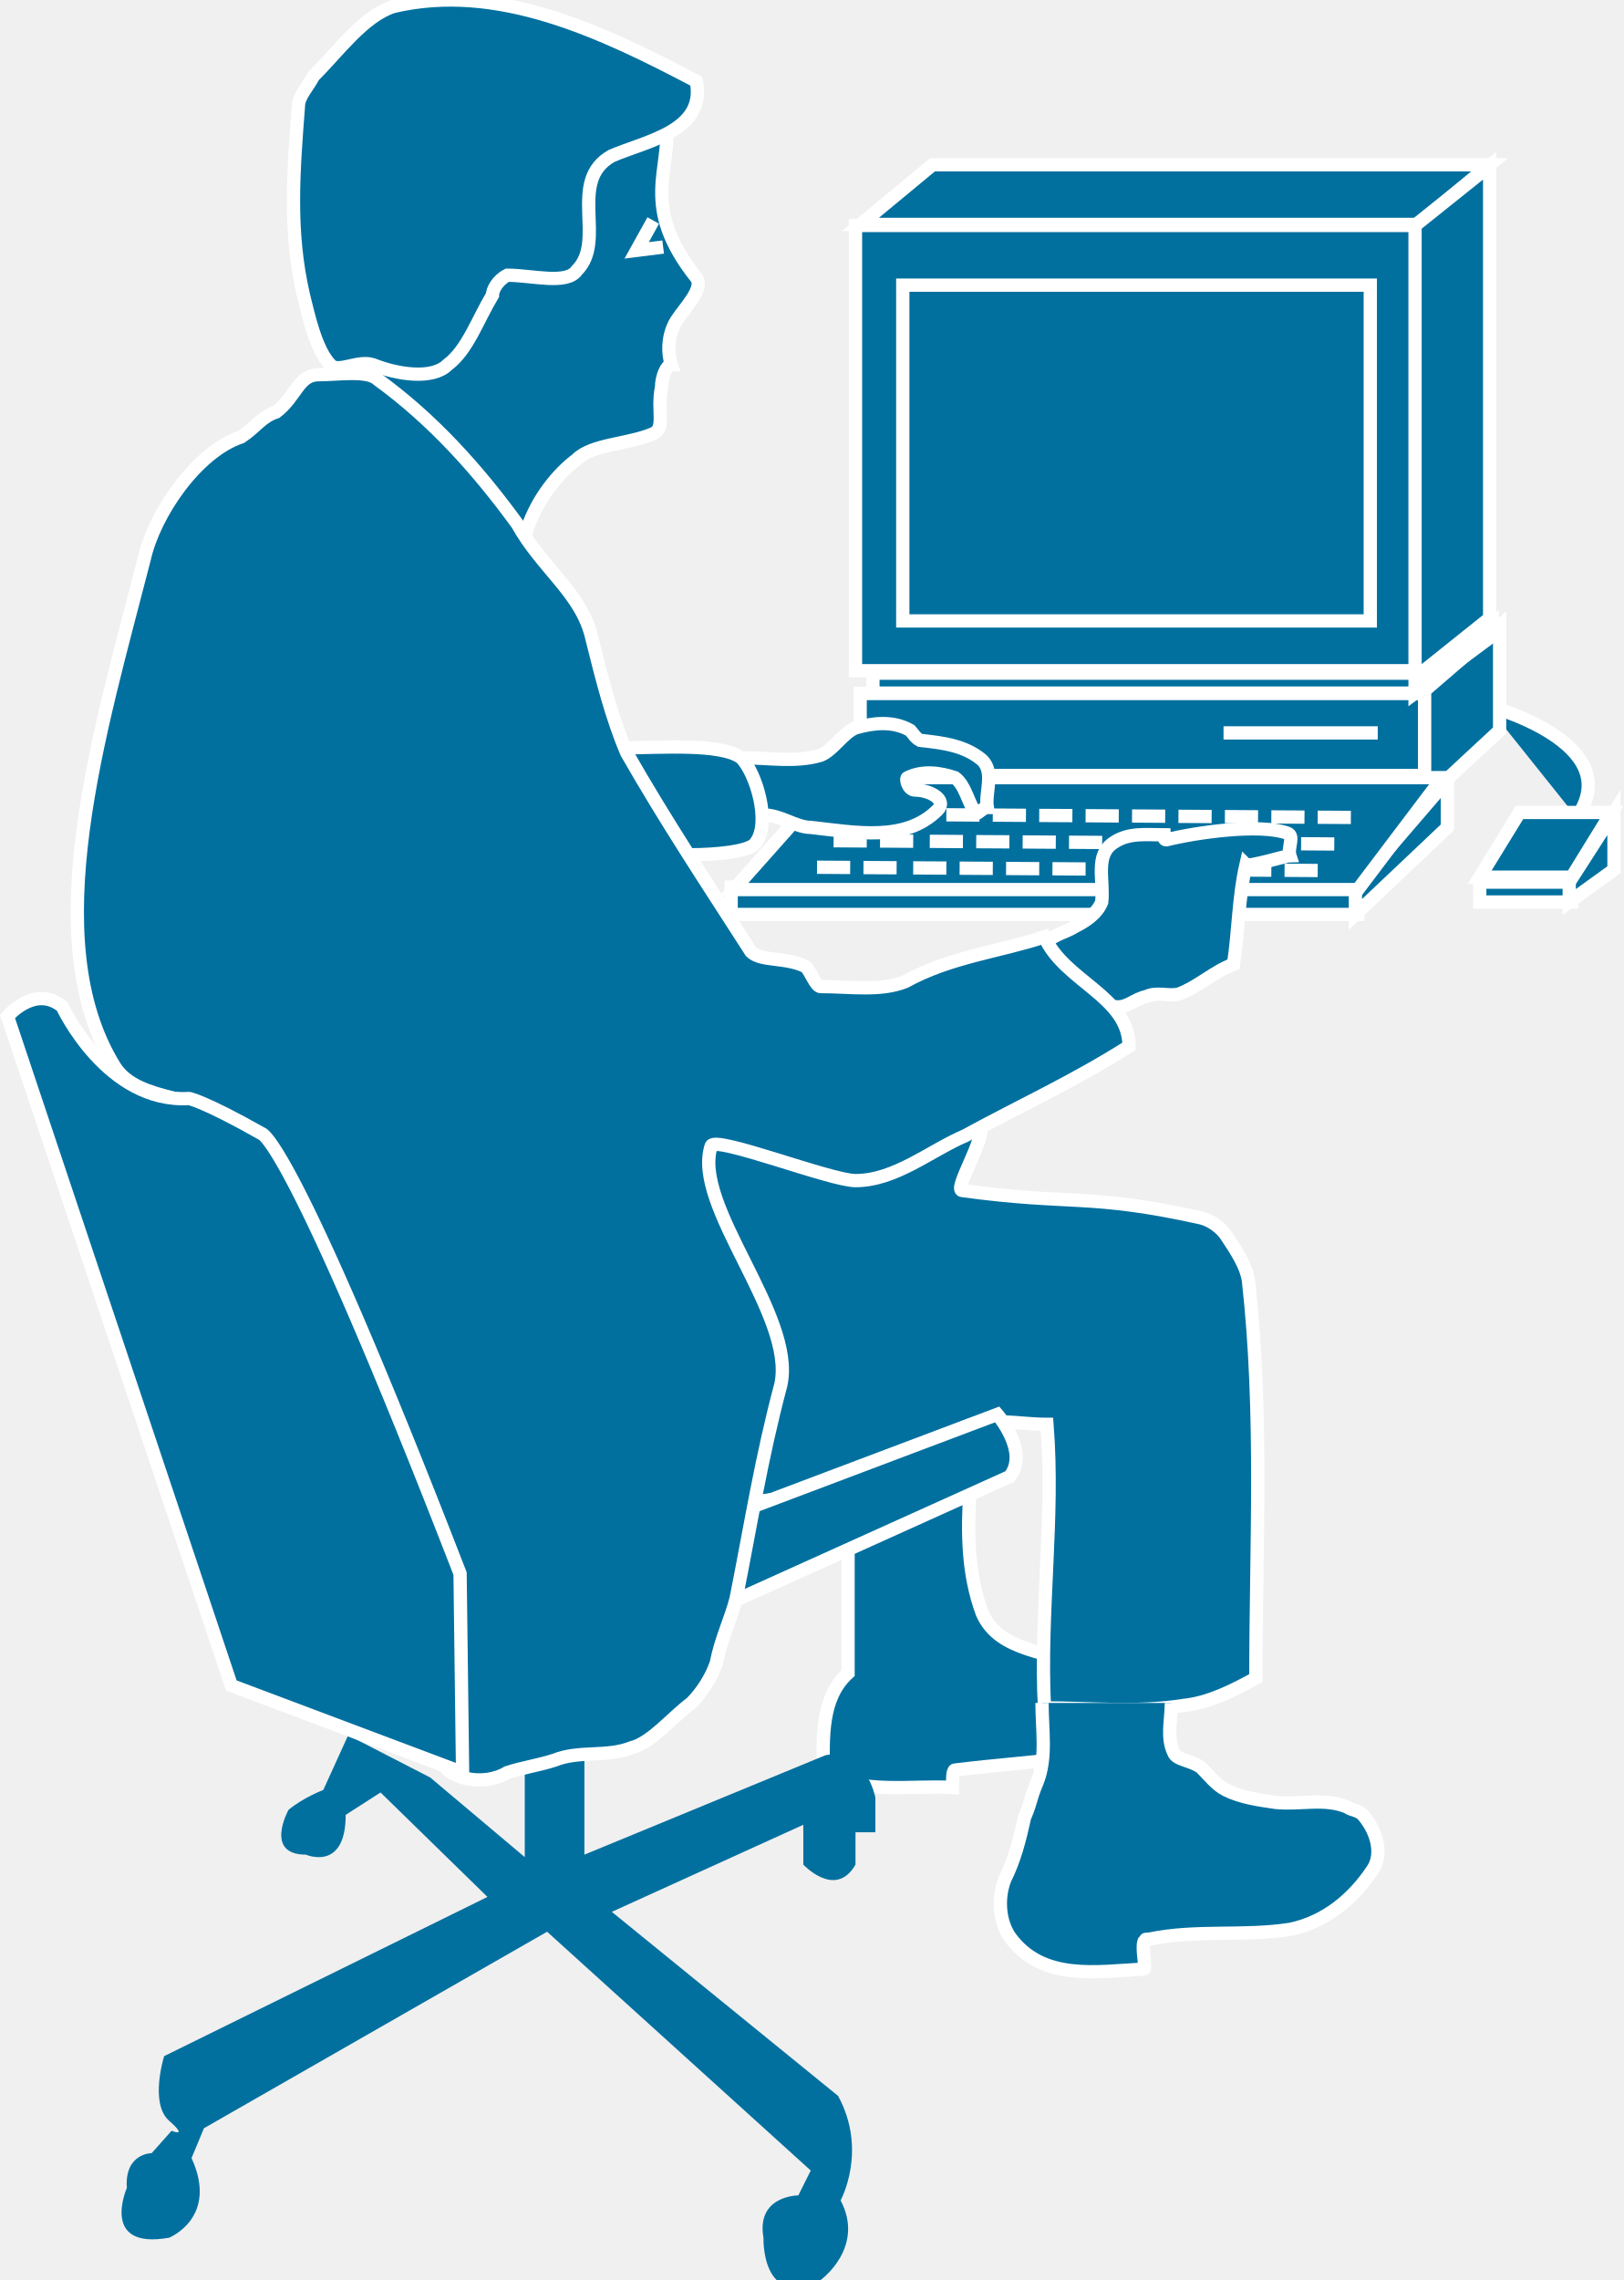
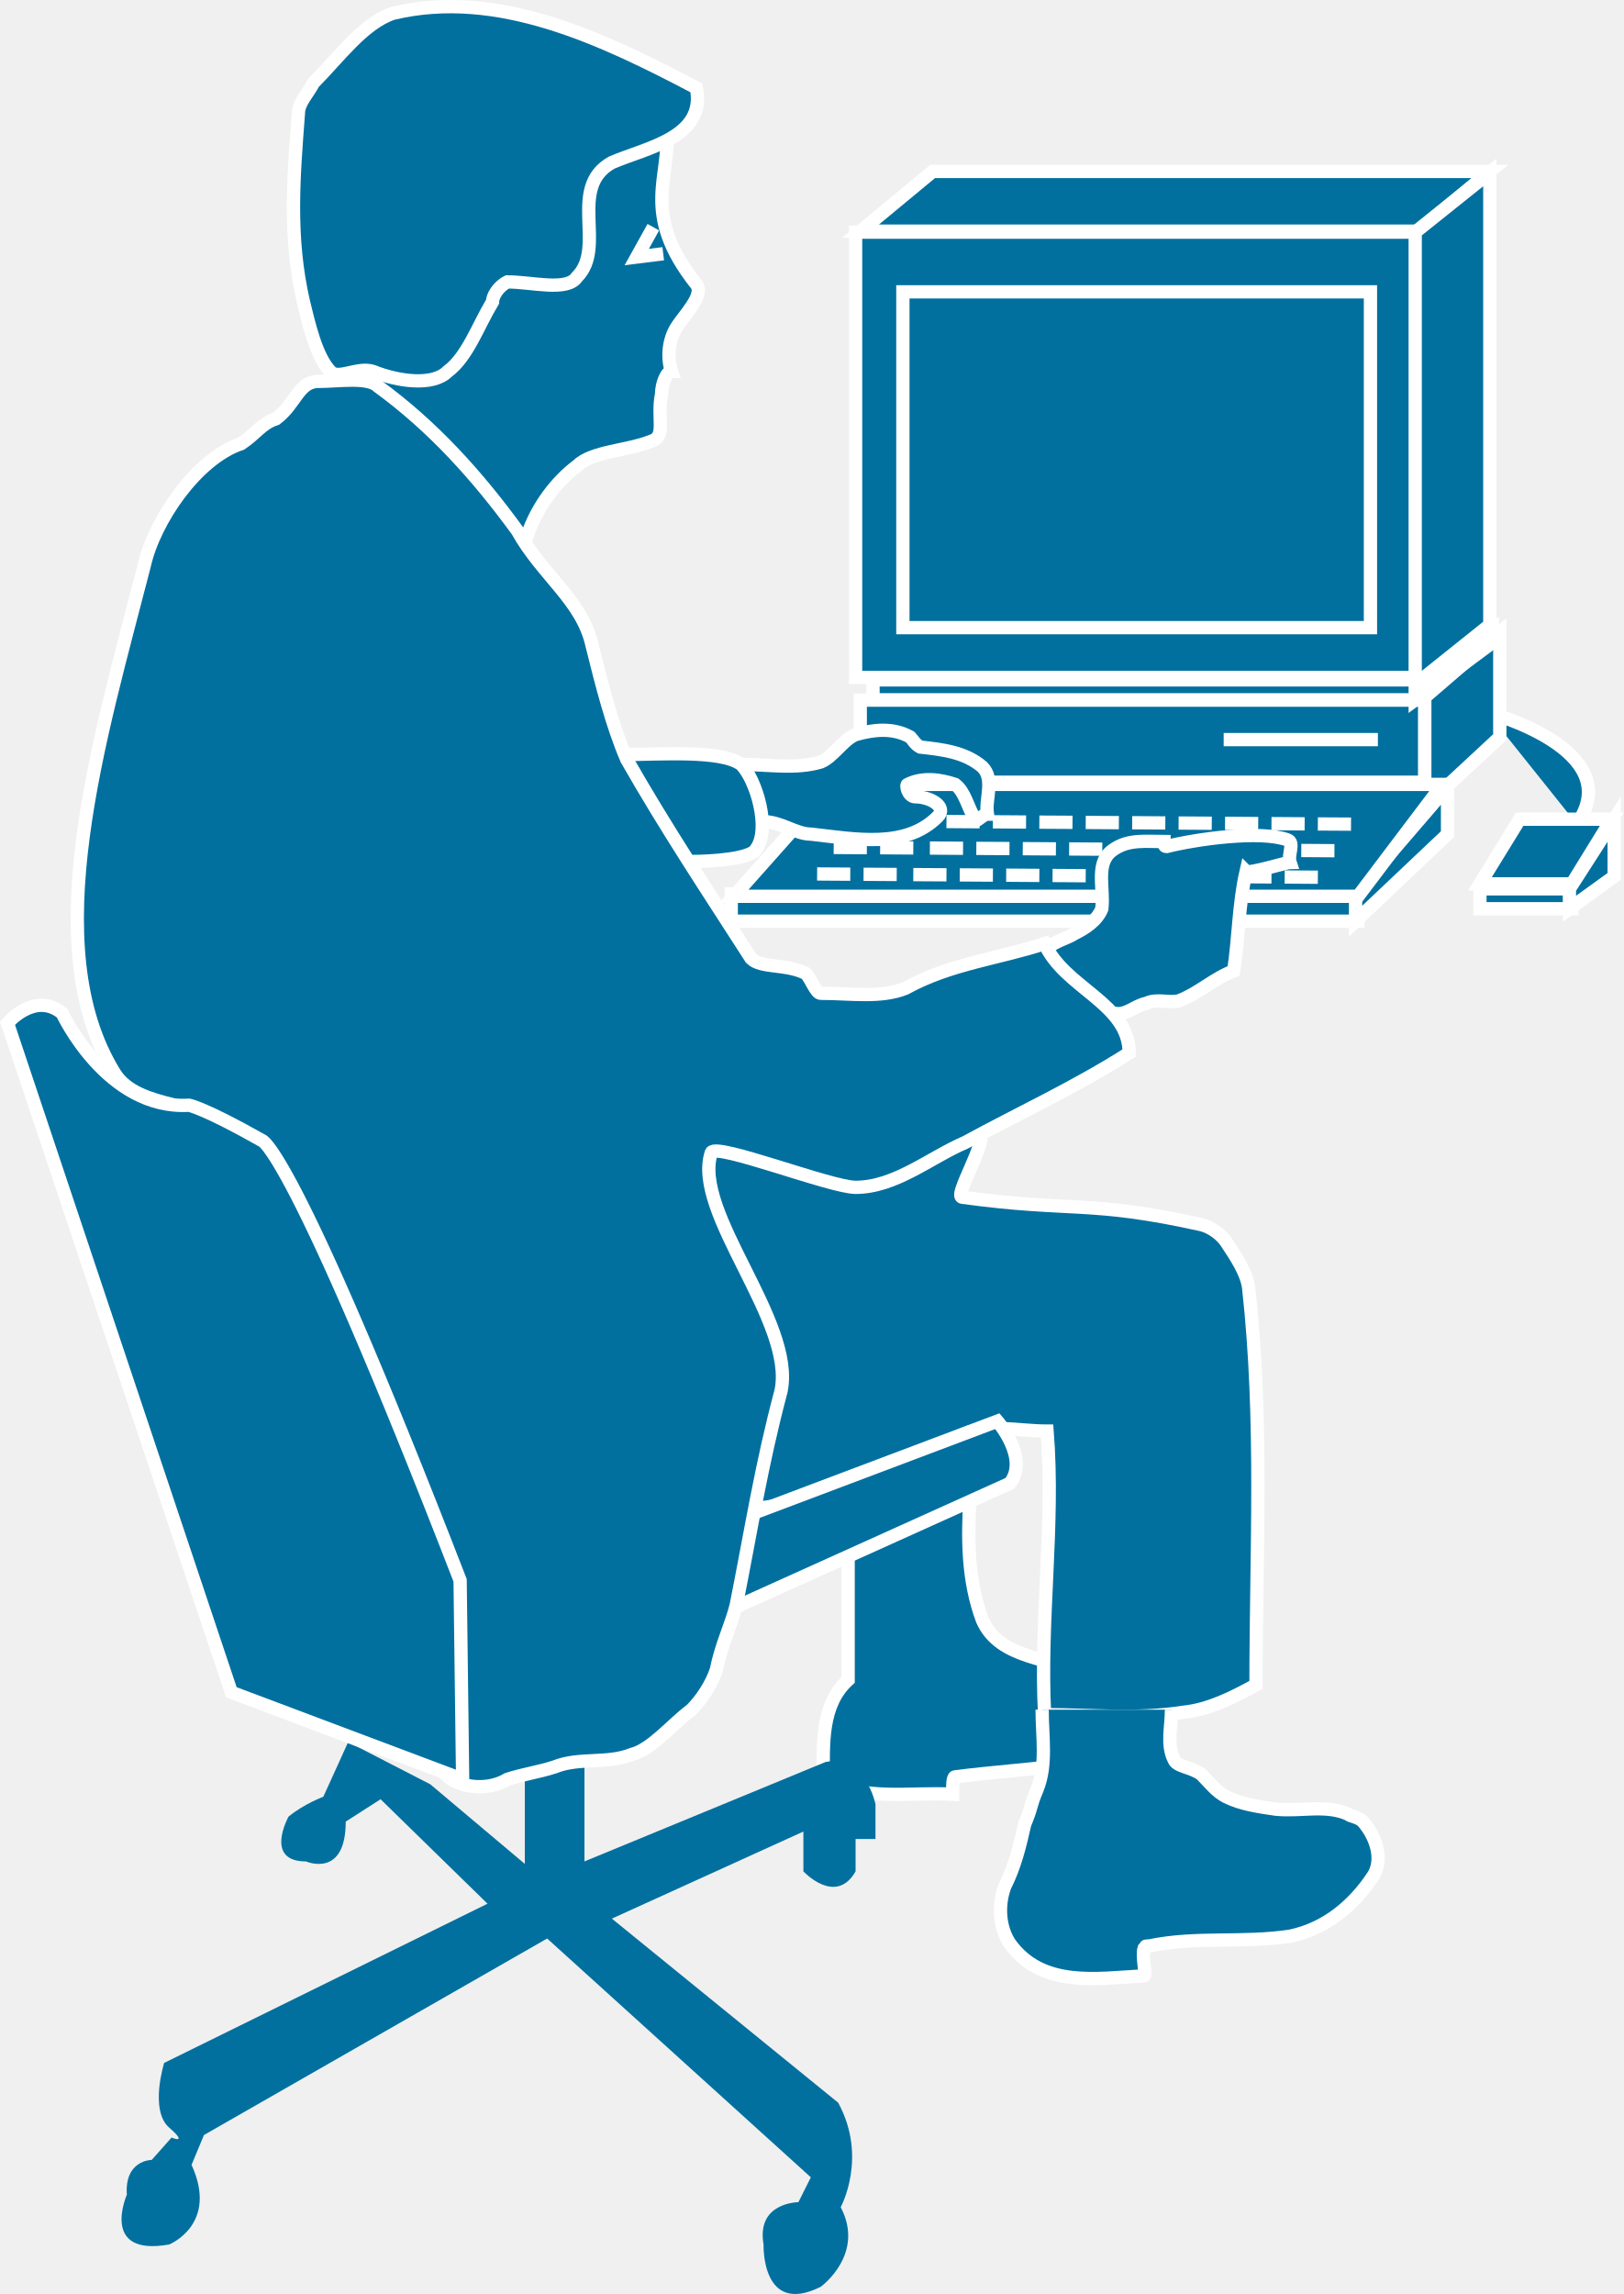
- <svg xmlns="http://www.w3.org/2000/svg" viewBox="0 0 61.2 85.938" height="85.938" width="61.2" xml:space="preserve" version="1.1" id="svg2">
+ <svg xmlns="http://www.w3.org/2000/svg" viewBox="0 0 61.199 86.461" height="86.461" width="61.199" xml:space="preserve" version="1.1" id="svg2">
  <defs id="defs6" />
-   <g transform="matrix(1.25,0,0,-1.25,0,85.9375)" id="g10">
+   <g transform="matrix(1.25,0,0,-1.25,-5.5521078e-4,86.18898)" id="g10">
    <g transform="scale(0.1,0.1)" id="g12">
      <path id="path14" style="fill:#02709f;fill-opacity:1;fill-rule:nonzero;stroke:none" d="m 475.508,441.008 c 15.762,22.5 -26.992,33.75 -26.992,33.75" />
      <path id="path16" style="fill:none;stroke:#ffffff;stroke-width:4;stroke-linecap:butt;stroke-linejoin:miter;stroke-miterlimit:4;stroke-dasharray:none;stroke-opacity:1" d="m 475.508,441.008 c 15.762,22.5 -26.992,33.75 -26.992,33.75" />
      <path id="path18" style="fill:#02709f;fill-opacity:1;fill-rule:nonzero;stroke:none" d="m 449.258,637.824 -21.738,-18 -168.008,0 21.738,18 168.008,0" />
      <path id="path20" style="fill:none;stroke:#ffffff;stroke-width:4;stroke-linecap:butt;stroke-linejoin:miter;stroke-miterlimit:4;stroke-dasharray:none;stroke-opacity:1" d="m 449.258,637.824 -21.738,-18 -168.008,0 21.738,18 168.008,0 z" />
      <path id="path22" style="fill:#02709f;fill-opacity:1;fill-rule:nonzero;stroke:none" d="m 258.008,485.254 169.512,0 0,134.258 -169.512,0 0,-134.258 z" />
      <path id="path24" style="fill:none;stroke:#ffffff;stroke-width:4;stroke-linecap:butt;stroke-linejoin:miter;stroke-miterlimit:4;stroke-dasharray:none;stroke-opacity:1" d="m 258.008,485.254 169.512,0 0,134.258 -169.512,0 0,-134.258 z" />
      <path id="path26" style="fill:#02709f;fill-opacity:1;fill-rule:nonzero;stroke:none" d="m 449.258,501.086 0,136.426 -22.5,-18 0,-136.426 22.5,18" />
      <path id="path28" style="fill:none;stroke:#ffffff;stroke-width:4;stroke-linecap:butt;stroke-linejoin:miter;stroke-miterlimit:4;stroke-dasharray:none;stroke-opacity:1" d="m 449.258,501.086 0,136.426 -22.5,-18 0,-136.426 22.5,18 z" />
      <path id="path30" style="fill:#02709f;fill-opacity:1;fill-rule:nonzero;stroke:none" d="m 201.016,651.008 c 1.484,-15 -8.262,-25.5 8.984,-47.246 2.52,-3.164 -3.75,-9.375 -5.996,-12.942 -2.246,-3.562 -2.988,-8.808 -1.504,-13.308 -1.484,0 -2.988,-3.75 -2.988,-6.75 -1.504,-7.5 1.504,-12.754 -3.008,-14.246 -7.5,-3.008 -17.988,-3.008 -22.5,-7.5 -5.996,-4.504 -11.992,-12.004 -15,-21.008 -1.504,0 -4.492,0 -5.996,0 -13.496,13.508 -30,42.004 -49.492,48 -7.5,19.5 5.996,36.004 15,52.5 10.488,18.008 30,30 50.996,31.504" />
      <path id="path32" style="fill:none;stroke:#ffffff;stroke-width:4;stroke-linecap:butt;stroke-linejoin:miter;stroke-miterlimit:4;stroke-dasharray:none;stroke-opacity:1" d="m 201.016,651.008 c 1.484,-15 -8.262,-25.5 8.984,-47.246 2.52,-3.164 -3.75,-9.375 -5.996,-12.942 -2.246,-3.562 -2.988,-8.808 -1.504,-13.308 -1.484,0 -2.988,-3.75 -2.988,-6.75 -1.504,-7.5 1.504,-12.754 -3.008,-14.246 -7.5,-3.008 -17.988,-3.008 -22.5,-7.5 -5.996,-4.504 -11.992,-12.004 -15,-21.008 -1.504,0 -4.492,0 -5.996,0 -13.496,13.508 -30,42.004 -49.492,48 -7.5,19.5 5.996,36.004 15,52.5 10.488,18.008 30,30 50.996,31.504" />
      <path id="path34" style="fill:#02709f;fill-opacity:1;fill-rule:nonzero;stroke:none" d="m 99.766,577.383 c 2.363,-2.371 8.242,1.633 12.734,0.129 7.5,-3 18.008,-4.504 22.5,0 6.016,4.5 9.004,13.496 13.516,20.996 0,1.504 1.484,4.5 4.492,6.004 7.5,0 18.008,-2.996 20.996,1.496 9.004,9.004 -2.988,27 10.508,34.5 10.488,4.504 28.496,7.5 25.488,22.5 -28.496,15 -60,30 -91.484,22.5 -9.004,-2.996 -16.504,-13.496 -24.004,-20.996 C 93.008,661.516 90,658.508 90,655.508 c -1.484,-19.5 -2.988,-37.5 1.504,-57 1.504,-5.996 3.75,-16.633 8.262,-21.125" />
      <path id="path36" style="fill:none;stroke:#ffffff;stroke-width:4;stroke-linecap:butt;stroke-linejoin:miter;stroke-miterlimit:4;stroke-dasharray:none;stroke-opacity:1" d="m 99.766,577.383 c 2.363,-2.371 8.242,1.633 12.734,0.129 7.5,-3 18.008,-4.504 22.5,0 6.016,4.5 9.004,13.496 13.516,20.996 0,1.504 1.484,4.5 4.492,6.004 7.5,0 18.008,-2.996 20.996,1.496 9.004,9.004 -2.988,27 10.508,34.5 10.488,4.504 28.496,7.5 25.488,22.5 -28.496,15 -60,30 -91.484,22.5 -9.004,-2.996 -16.504,-13.496 -24.004,-20.996 C 93.008,661.516 90,658.508 90,655.508 c -1.484,-19.5 -2.988,-37.5 1.504,-57 1.504,-5.996 3.75,-16.633 8.262,-21.125 z" />
      <path id="path38" style="fill:#02709f;fill-opacity:1;fill-rule:nonzero;stroke:none" d="m 255.762,219.004 c 0,-12 0,-23.992 0,-35.996 -8.262,-7.5 -7.5,-19.5 -7.5,-30 11.992,-6.746 26.25,-3.75 39.004,-4.5 0,2.246 0,5.254 0.742,5.254 11.992,1.492 23.242,2.246 35.254,3.75 2.988,8.242 4.492,17.996 4.492,26.992 -10.488,5.254 -26.25,4.5 -31.504,16.504 -4.492,12 -4.492,24.746 -3.75,36.746" />
      <path id="path40" style="fill:none;stroke:#ffffff;stroke-width:4;stroke-linecap:butt;stroke-linejoin:miter;stroke-miterlimit:4;stroke-dasharray:none;stroke-opacity:1" d="m 255.762,219.004 c 0,-12 0,-23.992 0,-35.996 -8.262,-7.5 -7.5,-19.5 -7.5,-30 11.992,-6.746 26.25,-3.75 39.004,-4.5 0,2.246 0,5.254 0.742,5.254 11.992,1.492 23.242,2.246 35.254,3.75 2.988,8.242 4.492,17.996 4.492,26.992 -10.488,5.254 -26.25,4.5 -31.504,16.504 -4.492,12 -4.492,24.746 -3.75,36.746" />
      <path id="path42" style="fill:#02709f;fill-opacity:1;fill-rule:nonzero;stroke:none" d="m 213.75,234.758 c 27.754,-3 51.758,12 77.266,22.5 6.738,2.996 16.484,0.75 24.746,0.75 2.246,-28.504 -2.246,-57 -0.762,-85.496 14.258,0 27.754,-1.504 42.012,0.742 7.5,0.75 15,4.5 21.738,8.25 0,39.758 2.266,79.504 -2.246,120 -0.742,4.504 -3.75,9.004 -6.738,13.508 -1.504,2.246 -4.512,4.5 -7.5,5.242 -33.75,7.5 -39.004,3.75 -72.012,8.254 -2.988,0 7.5,16.504 5.254,19.5 -5.918,7.89 -84.004,3.75 -93.75,3" />
      <path id="path44" style="fill:none;stroke:#ffffff;stroke-width:4;stroke-linecap:butt;stroke-linejoin:miter;stroke-miterlimit:4;stroke-dasharray:none;stroke-opacity:1" d="m 213.75,234.758 c 27.754,-3 51.758,12 77.266,22.5 6.738,2.996 16.484,0.75 24.746,0.75 2.246,-28.504 -2.246,-57 -0.762,-85.496 14.258,0 27.754,-1.504 42.012,0.742 7.5,0.75 15,4.5 21.738,8.25 0,39.758 2.266,79.504 -2.246,120 -0.742,4.504 -3.75,9.004 -6.738,13.508 -1.504,2.246 -4.512,4.5 -7.5,5.242 -33.75,7.5 -39.004,3.75 -72.012,8.254 -2.988,0 7.5,16.504 5.254,19.5 -5.918,7.89 -84.004,3.75 -93.75,3" />
      <path id="path46" style="fill:#02709f;fill-opacity:1;fill-rule:nonzero;stroke:none" d="m 353.262,174.004 c 0,-5.242 -1.504,-10.496 0.742,-15 0.762,-2.246 5.254,-2.246 8.262,-4.5 2.246,-2.246 4.492,-5.246 7.5,-6.75 4.492,-2.246 9.746,-2.996 15,-3.75 7.5,-0.75 15,1.504 21.738,-1.492 0.762,-0.754 3.008,-0.754 4.512,-2.258 4.492,-5.242 5.996,-12 2.988,-16.492 -5.996,-9.004 -14.238,-15.754 -24.746,-18.008 -14.258,-2.246 -28.496,0 -42.754,-3 -1.504,0 -0.742,0 -1.504,-0.75 -0.742,-2.246 0.762,-8.254 0,-8.254 -14.238,-0.742 -30.742,-3.75 -40.488,9.758 -3.008,4.5 -3.75,11.25 -1.504,17.246 3.008,6.004 4.492,12 5.996,18.75 2.246,5.254 1.504,5.254 3.75,10.508 3.008,7.5 1.504,15.742 1.504,23.992" />
      <path id="path48" style="fill:none;stroke:#ffffff;stroke-width:4;stroke-linecap:butt;stroke-linejoin:miter;stroke-miterlimit:4;stroke-dasharray:none;stroke-opacity:1" d="m 353.262,174.004 c 0,-5.242 -1.504,-10.496 0.742,-15 0.762,-2.246 5.254,-2.246 8.262,-4.5 2.246,-2.246 4.492,-5.246 7.5,-6.75 4.492,-2.246 9.746,-2.996 15,-3.75 7.5,-0.75 15,1.504 21.738,-1.492 0.762,-0.754 3.008,-0.754 4.512,-2.258 4.492,-5.242 5.996,-12 2.988,-16.492 -5.996,-9.004 -14.238,-15.754 -24.746,-18.008 -14.258,-2.246 -28.496,0 -42.754,-3 -1.504,0 -0.742,0 -1.504,-0.75 -0.742,-2.246 0.762,-8.254 0,-8.254 -14.238,-0.742 -30.742,-3.75 -40.488,9.758 -3.008,4.5 -3.75,11.25 -1.504,17.246 3.008,6.004 4.492,12 5.996,18.75 2.246,5.254 1.504,5.254 3.75,10.508 3.008,7.5 1.504,15.742 1.504,23.992" />
      <path id="path50" style="fill:#02709f;fill-opacity:1;fill-rule:nonzero;stroke:none" d="m 176.25,165.754 0,-37.5 72.754,30 c 12.012,2.254 15,-12.746 15,-12.746 l 0,-10.496 -5.996,0 0,-9.758 c -5.996,-10.496 -15.742,0 -15.742,0 l 0,12.004 -57.754,-26.25 68.242,-55.5 c 9.004,-16.504 0.762,-31.504 0.762,-31.504 C 261.016,9.758 247.5,0 247.5,0 c -17.988,-8.992 -17.246,12.754 -17.246,12.754 -2.246,12.754 10.508,12.754 10.508,12.754 l 3.75,7.5 L 165,105.012 61.504,45.754 57.766,36.758 c 8.25,-18.008 -6.758,-24.004 -6.758,-24.004 -20.996,-3.75 -12.754,15 -12.754,15 -0.742,10.5 7.5,10.5 7.5,10.5 L 51.746,45 c 0,0 5.258,-2.246 -0.738,3.008 C 45.012,53.254 49.504,67.5 49.504,67.5 l 97.508,48.008 -32.246,31.496 -10.508,-6.75 c 0,-17.246 -11.992,-12 -11.992,-12 -12.754,0 -5.254,13.504 -5.254,13.504 4.492,3.75 10.488,5.996 10.488,5.996 l 7.5,16.504 24.766,-12.754 28.496,-23.992 0,32.996" />
      <path id="path52" style="fill:#02709f;fill-opacity:1;fill-rule:nonzero;stroke:none" d="m 219.766,204.004 84.746,38.254 c 5.996,7.5 -3.75,18.75 -3.75,18.75 l -79.512,-30" />
      <path id="path54" style="fill:none;stroke:#ffffff;stroke-width:4;stroke-linecap:butt;stroke-linejoin:miter;stroke-miterlimit:4;stroke-dasharray:none;stroke-opacity:1" d="m 219.766,204.004 84.746,38.254 c 5.996,7.5 -3.75,18.75 -3.75,18.75 l -79.512,-30" />
      <path id="path56" style="fill:#02709f;fill-opacity:1;fill-rule:nonzero;stroke:none" d="m 272.266,500.266 140.996,0 0,101.25 -140.996,0 0,-101.25 z" />
      <path id="path58" style="fill:none;stroke:#ffffff;stroke-width:4;stroke-linecap:butt;stroke-linejoin:miter;stroke-miterlimit:4;stroke-dasharray:none;stroke-opacity:1" d="m 272.266,500.266 140.996,0 0,101.25 -140.996,0 0,-101.25 z" />
      <path id="path60" style="fill:#02709f;fill-opacity:1;fill-rule:nonzero;stroke:none" d="m 259.414,453.66 170.254,0 0,24.746 -170.254,0 0,-24.746 z" />
      <path id="path62" style="fill:none;stroke:#ffffff;stroke-width:4;stroke-linecap:butt;stroke-linejoin:miter;stroke-miterlimit:4;stroke-dasharray:none;stroke-opacity:1" d="m 259.414,453.66 170.254,0 0,24.746 -170.254,0 0,-24.746 z" />
      <path id="path64" style="fill:#02709f;fill-opacity:1;fill-rule:nonzero;stroke:none" d="m 220.508,411.758 189.004,0 0,8.254 -189.004,0 0,-8.254 z" />
      <path id="path66" style="fill:none;stroke:#ffffff;stroke-width:4;stroke-linecap:butt;stroke-linejoin:miter;stroke-miterlimit:4;stroke-dasharray:none;stroke-opacity:1" d="m 220.508,411.758 189.004,0 0,8.254 -189.004,0 0,-8.254 z" />
      <path id="path68" style="fill:#02709f;fill-opacity:1;fill-rule:nonzero;stroke:none" d="m 446.27,415.508 27.734,0 0,5.996 -27.734,0 0,-5.996 z" />
      <path id="path70" style="fill:none;stroke:#ffffff;stroke-width:4;stroke-linecap:butt;stroke-linejoin:miter;stroke-miterlimit:4;stroke-dasharray:none;stroke-opacity:1" d="m 446.27,415.508 27.734,0 0,5.996 -27.734,0 0,-5.996 z" />
      <path id="path72" style="fill:#02709f;fill-opacity:1;fill-rule:nonzero;stroke:none" d="m 474.004,423.008 12.012,19.504 -27.754,0 -11.992,-19.504 27.734,0" />
      <path id="path74" style="fill:none;stroke:#ffffff;stroke-width:4;stroke-linecap:butt;stroke-linejoin:miter;stroke-miterlimit:4;stroke-dasharray:none;stroke-opacity:1" d="m 474.004,423.008 12.012,19.504 -27.754,0 -11.992,-19.504 27.734,0 z" />
      <path id="path76" style="fill:#02709f;fill-opacity:1;fill-rule:nonzero;stroke:none" d="m 486.758,425.254 0,17.258 -13.496,-21.008 0,-5.996 13.496,9.746" />
      <path id="path78" style="fill:none;stroke:#ffffff;stroke-width:4;stroke-linecap:butt;stroke-linejoin:miter;stroke-miterlimit:4;stroke-dasharray:none;stroke-opacity:1" d="m 486.758,425.254 0,17.258 -13.496,-21.008 0,-5.996 13.496,9.746 z" />
      <path id="path80" style="fill:#02709f;fill-opacity:1;fill-rule:nonzero;stroke:none" d="m 436.504,438.008 0,14.25 -27.734,-32.246 0,-8.254 27.734,26.25" />
      <path id="path82" style="fill:none;stroke:#ffffff;stroke-width:4;stroke-linecap:butt;stroke-linejoin:miter;stroke-miterlimit:4;stroke-dasharray:none;stroke-opacity:1" d="m 436.504,438.008 0,14.25 -27.734,-32.246 0,-8.254 27.734,26.25 z" />
      <path id="path84" style="fill:#02709f;fill-opacity:1;fill-rule:nonzero;stroke:none" d="m 452.266,467.258 0,31.504 -22.618,-19.485 0,-33.015 22.618,20.996" />
      <path id="path86" style="fill:none;stroke:#ffffff;stroke-width:4;stroke-linecap:butt;stroke-linejoin:miter;stroke-miterlimit:4;stroke-dasharray:none;stroke-opacity:1" d="m 452.266,467.258 0,31.504 -22.618,-19.485 0,-33.015 22.618,20.996 z" />
      <path id="path88" style="fill:#02709f;fill-opacity:1;fill-rule:nonzero;stroke:none" d="m 263.262,478.508 165,0 0,6.004 -165,0 0,-6.004 z" />
      <path id="path90" style="fill:none;stroke:#ffffff;stroke-width:4;stroke-linecap:butt;stroke-linejoin:miter;stroke-miterlimit:4;stroke-dasharray:none;stroke-opacity:1" d="m 263.262,478.508 165,0 0,6.004 -165,0 0,-6.004 z" />
      <path id="path92" style="fill:#02709f;fill-opacity:1;fill-rule:nonzero;stroke:none" d="m 450.02,495.762 0,3.828 -23.262,-17.254 0,-3.828 23.262,17.254" />
      <path id="path94" style="fill:none;stroke:#ffffff;stroke-width:4;stroke-linecap:butt;stroke-linejoin:miter;stroke-miterlimit:4;stroke-dasharray:none;stroke-opacity:1" d="m 450.02,495.762 0,3.828 -23.262,-17.254 0,-3.828 23.262,17.254 z" />
      <path id="path96" style="fill:#02709f;fill-opacity:1;fill-rule:nonzero;stroke:none" d="m 435.02,453.008 -25.508,-33.75 -188.262,0 30,33.75 183.77,0" />
      <path id="path98" style="fill:none;stroke:#ffffff;stroke-width:4;stroke-linecap:butt;stroke-linejoin:miter;stroke-miterlimit:4;stroke-dasharray:none;stroke-opacity:1" d="m 435.02,453.008 -25.508,-33.75 -188.262,0 30,33.75 183.77,0 z" />
      <path id="path100" style="fill:#02709f;fill-opacity:1;fill-rule:nonzero;stroke:none" d="m 369.004,466.504 46.504,0" />
      <path id="path102" style="fill:none;stroke:#ffffff;stroke-width:4;stroke-linecap:butt;stroke-linejoin:miter;stroke-miterlimit:4;stroke-dasharray:none;stroke-opacity:1" d="m 369.004,466.504 46.504,0" />
      <path id="path104" style="fill:#02709f;fill-opacity:1;fill-rule:nonzero;stroke:none" d="m 197.012,621.008 -5,-8.996 7.988,0.996" />
      <path id="path106" style="fill:none;stroke:#ffffff;stroke-width:4;stroke-linecap:butt;stroke-linejoin:miter;stroke-miterlimit:4;stroke-dasharray:none;stroke-opacity:1" d="m 197.012,621.008 -5,-8.996 7.988,0.996" />
      <path id="path108" style="fill:#02709f;fill-opacity:1;fill-rule:nonzero;stroke:none" d="m 285.41,441.809 10,-0.071" />
      <path id="path110" style="fill:none;stroke:#ffffff;stroke-width:4;stroke-linecap:butt;stroke-linejoin:miter;stroke-miterlimit:4;stroke-dasharray:none;stroke-opacity:1" d="m 285.41,441.809 10,-0.071" />
      <path id="path112" style="fill:#02709f;fill-opacity:1;fill-rule:nonzero;stroke:none" d="m 299.414,441.719 10,-0.067" />
      <path id="path114" style="fill:none;stroke:#ffffff;stroke-width:4;stroke-linecap:butt;stroke-linejoin:miter;stroke-miterlimit:4;stroke-dasharray:none;stroke-opacity:1" d="m 299.414,441.719 10,-0.067" />
      <path id="path116" style="fill:#02709f;fill-opacity:1;fill-rule:nonzero;stroke:none" d="m 256.406,441.992 10,-0.066" />
      <path id="path118" style="fill:none;stroke:#ffffff;stroke-width:4;stroke-linecap:butt;stroke-linejoin:miter;stroke-miterlimit:4;stroke-dasharray:none;stroke-opacity:1" d="m 256.406,441.992 10,-0.066" />
      <path id="path120" style="fill:#02709f;fill-opacity:1;fill-rule:nonzero;stroke:none" d="m 270.41,441.902 10,-0.066" />
      <path id="path122" style="fill:none;stroke:#ffffff;stroke-width:4;stroke-linecap:butt;stroke-linejoin:miter;stroke-miterlimit:4;stroke-dasharray:none;stroke-opacity:1" d="m 270.41,441.902 10,-0.066" />
      <path id="path124" style="fill:#02709f;fill-opacity:1;fill-rule:nonzero;stroke:none" d="m 313.418,441.621 10,-0.058" />
      <path id="path126" style="fill:none;stroke:#ffffff;stroke-width:4;stroke-linecap:butt;stroke-linejoin:miter;stroke-miterlimit:4;stroke-dasharray:none;stroke-opacity:1" d="m 313.418,441.621 10,-0.058" />
      <path id="path128" style="fill:#02709f;fill-opacity:1;fill-rule:nonzero;stroke:none" d="m 327.402,441.531 10,-0.066" />
      <path id="path130" style="fill:none;stroke:#ffffff;stroke-width:4;stroke-linecap:butt;stroke-linejoin:miter;stroke-miterlimit:4;stroke-dasharray:none;stroke-opacity:1" d="m 327.402,441.531 10,-0.066" />
      <path id="path132" style="fill:#02709f;fill-opacity:1;fill-rule:nonzero;stroke:none" d="m 341.406,441.445 10,-0.066" />
      <path id="path134" style="fill:none;stroke:#ffffff;stroke-width:4;stroke-linecap:butt;stroke-linejoin:miter;stroke-miterlimit:4;stroke-dasharray:none;stroke-opacity:1" d="m 341.406,441.445 10,-0.066" />
      <path id="path136" style="fill:#02709f;fill-opacity:1;fill-rule:nonzero;stroke:none" d="m 355.41,441.348 10,-0.059" />
      <path id="path138" style="fill:none;stroke:#ffffff;stroke-width:4;stroke-linecap:butt;stroke-linejoin:miter;stroke-miterlimit:4;stroke-dasharray:none;stroke-opacity:1" d="m 355.41,441.348 10,-0.059" />
      <path id="path140" style="fill:#02709f;fill-opacity:1;fill-rule:nonzero;stroke:none" d="m 369.414,441.262 10,-0.071" />
      <path id="path142" style="fill:none;stroke:#ffffff;stroke-width:4;stroke-linecap:butt;stroke-linejoin:miter;stroke-miterlimit:4;stroke-dasharray:none;stroke-opacity:1" d="m 369.414,441.262 10,-0.071" />
      <path id="path144" style="fill:#02709f;fill-opacity:1;fill-rule:nonzero;stroke:none" d="m 383.418,441.172 10,-0.067" />
      <path id="path146" style="fill:none;stroke:#ffffff;stroke-width:4;stroke-linecap:butt;stroke-linejoin:miter;stroke-miterlimit:4;stroke-dasharray:none;stroke-opacity:1" d="m 383.418,441.172 10,-0.067" />
      <path id="path148" style="fill:#02709f;fill-opacity:1;fill-rule:nonzero;stroke:none" d="m 397.402,441.074 10,-0.058" />
      <path id="path150" style="fill:none;stroke:#ffffff;stroke-width:4;stroke-linecap:butt;stroke-linejoin:miter;stroke-miterlimit:4;stroke-dasharray:none;stroke-opacity:1" d="m 397.402,441.074 10,-0.058" />
      <path id="path152" style="fill:#02709f;fill-opacity:1;fill-rule:nonzero;stroke:none" d="m 280.41,433.809 10,-0.071" />
      <path id="path154" style="fill:none;stroke:#ffffff;stroke-width:4;stroke-linecap:butt;stroke-linejoin:miter;stroke-miterlimit:4;stroke-dasharray:none;stroke-opacity:1" d="m 280.41,433.809 10,-0.071" />
      <path id="path156" style="fill:#02709f;fill-opacity:1;fill-rule:nonzero;stroke:none" d="m 294.414,433.711 10,-0.059" />
      <path id="path158" style="fill:none;stroke:#ffffff;stroke-width:4;stroke-linecap:butt;stroke-linejoin:miter;stroke-miterlimit:4;stroke-dasharray:none;stroke-opacity:1" d="m 294.414,433.711 10,-0.059" />
      <path id="path160" style="fill:#02709f;fill-opacity:1;fill-rule:nonzero;stroke:none" d="m 251.406,433.992 10,-0.066" />
      <path id="path162" style="fill:none;stroke:#ffffff;stroke-width:4;stroke-linecap:butt;stroke-linejoin:miter;stroke-miterlimit:4;stroke-dasharray:none;stroke-opacity:1" d="m 251.406,433.992 10,-0.066" />
      <path id="path164" style="fill:#02709f;fill-opacity:1;fill-rule:nonzero;stroke:none" d="m 265.41,433.906 10,-0.066" />
      <path id="path166" style="fill:none;stroke:#ffffff;stroke-width:4;stroke-linecap:butt;stroke-linejoin:miter;stroke-miterlimit:4;stroke-dasharray:none;stroke-opacity:1" d="m 265.41,433.906 10,-0.066" />
      <path id="path168" style="fill:#02709f;fill-opacity:1;fill-rule:nonzero;stroke:none" d="m 308.418,433.621 10,-0.066" />
      <path id="path170" style="fill:none;stroke:#ffffff;stroke-width:4;stroke-linecap:butt;stroke-linejoin:miter;stroke-miterlimit:4;stroke-dasharray:none;stroke-opacity:1" d="m 308.418,433.621 10,-0.066" />
      <path id="path172" style="fill:#02709f;fill-opacity:1;fill-rule:nonzero;stroke:none" d="m 322.402,433.535 10,-0.066" />
      <path id="path174" style="fill:none;stroke:#ffffff;stroke-width:4;stroke-linecap:butt;stroke-linejoin:miter;stroke-miterlimit:4;stroke-dasharray:none;stroke-opacity:1" d="m 322.402,433.535 10,-0.066" />
      <path id="path176" style="fill:#02709f;fill-opacity:1;fill-rule:nonzero;stroke:none" d="m 336.406,433.438 10,-0.059" />
      <path id="path178" style="fill:none;stroke:#ffffff;stroke-width:4;stroke-linecap:butt;stroke-linejoin:miter;stroke-miterlimit:4;stroke-dasharray:none;stroke-opacity:1" d="m 336.406,433.438 10,-0.059" />
      <path id="path180" style="fill:#02709f;fill-opacity:1;fill-rule:nonzero;stroke:none" d="m 350.41,433.352 10,-0.071" />
      <path id="path182" style="fill:none;stroke:#ffffff;stroke-width:4;stroke-linecap:butt;stroke-linejoin:miter;stroke-miterlimit:4;stroke-dasharray:none;stroke-opacity:1" d="m 350.41,433.352 10,-0.071" />
      <path id="path184" style="fill:#02709f;fill-opacity:1;fill-rule:nonzero;stroke:none" d="m 364.414,433.262 10,-0.071" />
      <path id="path186" style="fill:none;stroke:#ffffff;stroke-width:4;stroke-linecap:butt;stroke-linejoin:miter;stroke-miterlimit:4;stroke-dasharray:none;stroke-opacity:1" d="m 364.414,433.262 10,-0.071" />
      <path id="path188" style="fill:#02709f;fill-opacity:1;fill-rule:nonzero;stroke:none" d="m 378.418,433.164 10,-0.059" />
      <path id="path190" style="fill:none;stroke:#ffffff;stroke-width:4;stroke-linecap:butt;stroke-linejoin:miter;stroke-miterlimit:4;stroke-dasharray:none;stroke-opacity:1" d="m 378.418,433.164 10,-0.059" />
      <path id="path192" style="fill:#02709f;fill-opacity:1;fill-rule:nonzero;stroke:none" d="m 392.402,433.074 10,-0.066" />
      <path id="path194" style="fill:none;stroke:#ffffff;stroke-width:4;stroke-linecap:butt;stroke-linejoin:miter;stroke-miterlimit:4;stroke-dasharray:none;stroke-opacity:1" d="m 392.402,433.074 10,-0.066" />
      <path id="path196" style="fill:#02709f;fill-opacity:1;fill-rule:nonzero;stroke:none" d="m 275.41,425.801 10,-0.059" />
      <path id="path198" style="fill:none;stroke:#ffffff;stroke-width:4;stroke-linecap:butt;stroke-linejoin:miter;stroke-miterlimit:4;stroke-dasharray:none;stroke-opacity:1" d="m 275.41,425.801 10,-0.059" />
      <path id="path200" style="fill:#02709f;fill-opacity:1;fill-rule:nonzero;stroke:none" d="m 289.414,425.715 10,-0.063" />
      <path id="path202" style="fill:none;stroke:#ffffff;stroke-width:4;stroke-linecap:butt;stroke-linejoin:miter;stroke-miterlimit:4;stroke-dasharray:none;stroke-opacity:1" d="m 289.414,425.715 10,-0.063" />
      <path id="path204" style="fill:#02709f;fill-opacity:1;fill-rule:nonzero;stroke:none" d="m 246.406,425.996 10,-0.066" />
      <path id="path206" style="fill:none;stroke:#ffffff;stroke-width:4;stroke-linecap:butt;stroke-linejoin:miter;stroke-miterlimit:4;stroke-dasharray:none;stroke-opacity:1" d="m 246.406,425.996 10,-0.066" />
      <path id="path208" style="fill:#02709f;fill-opacity:1;fill-rule:nonzero;stroke:none" d="m 260.41,425.898 10,-0.058" />
      <path id="path210" style="fill:none;stroke:#ffffff;stroke-width:4;stroke-linecap:butt;stroke-linejoin:miter;stroke-miterlimit:4;stroke-dasharray:none;stroke-opacity:1" d="m 260.41,425.898 10,-0.058" />
      <path id="path212" style="fill:#02709f;fill-opacity:1;fill-rule:nonzero;stroke:none" d="m 303.418,425.625 10,-0.066" />
      <path id="path214" style="fill:none;stroke:#ffffff;stroke-width:4;stroke-linecap:butt;stroke-linejoin:miter;stroke-miterlimit:4;stroke-dasharray:none;stroke-opacity:1" d="m 303.418,425.625 10,-0.066" />
      <path id="path216" style="fill:#02709f;fill-opacity:1;fill-rule:nonzero;stroke:none" d="m 317.402,425.535 10,-0.066" />
      <path id="path218" style="fill:none;stroke:#ffffff;stroke-width:4;stroke-linecap:butt;stroke-linejoin:miter;stroke-miterlimit:4;stroke-dasharray:none;stroke-opacity:1" d="m 317.402,425.535 10,-0.066" />
      <path id="path220" style="fill:#02709f;fill-opacity:1;fill-rule:nonzero;stroke:none" d="m 331.406,425.441 10,-0.058" />
      <path id="path222" style="fill:none;stroke:#ffffff;stroke-width:4;stroke-linecap:butt;stroke-linejoin:miter;stroke-miterlimit:4;stroke-dasharray:none;stroke-opacity:1" d="m 331.406,425.441 10,-0.058" />
      <path id="path224" style="fill:#02709f;fill-opacity:1;fill-rule:nonzero;stroke:none" d="m 345.41,425.352 10,-0.071" />
      <path id="path226" style="fill:none;stroke:#ffffff;stroke-width:4;stroke-linecap:butt;stroke-linejoin:miter;stroke-miterlimit:4;stroke-dasharray:none;stroke-opacity:1" d="m 345.41,425.352 10,-0.071" />
      <path id="path228" style="fill:#02709f;fill-opacity:1;fill-rule:nonzero;stroke:none" d="m 359.414,425.266 10,-0.071" />
      <path id="path230" style="fill:none;stroke:#ffffff;stroke-width:4;stroke-linecap:butt;stroke-linejoin:miter;stroke-miterlimit:4;stroke-dasharray:none;stroke-opacity:1" d="m 359.414,425.266 10,-0.071" />
      <path id="path232" style="fill:#02709f;fill-opacity:1;fill-rule:nonzero;stroke:none" d="m 373.418,425.168 10,-0.059" />
      <path id="path234" style="fill:none;stroke:#ffffff;stroke-width:4;stroke-linecap:butt;stroke-linejoin:miter;stroke-miterlimit:4;stroke-dasharray:none;stroke-opacity:1" d="m 373.418,425.168 10,-0.059" />
      <path id="path236" style="fill:#02709f;fill-opacity:1;fill-rule:nonzero;stroke:none" d="m 387.402,425.078 10,-0.066" />
      <path id="path238" style="fill:none;stroke:#ffffff;stroke-width:4;stroke-linecap:butt;stroke-linejoin:miter;stroke-miterlimit:4;stroke-dasharray:none;stroke-opacity:1" d="m 387.402,425.078 10,-0.066" />
      <path id="path240" style="fill:#02709f;fill-opacity:1;fill-rule:nonzero;stroke:none" d="m 224.258,459.004 c 7.5,0 15.742,-1.492 23.242,0.754 3.75,1.504 6.758,6.746 10.508,8.25 5.254,1.504 11.25,2.246 16.504,-0.75 0.742,-0.754 1.504,-2.246 2.988,-3 6.758,-0.75 13.516,-1.504 18.75,-5.996 3.75,-3.75 0.762,-9.754 1.504,-14.258 -1.504,0 -3.75,-2.996 -3.75,-1.492 -2.246,3.75 -2.988,8.25 -5.996,10.496 -4.492,1.504 -9.746,2.246 -14.258,0 -0.742,0 0,-3.75 2.266,-3.75 4.492,0 9.746,-2.996 6.738,-5.996 -9.746,-9.754 -24.746,-6.758 -38.242,-5.254 -4.512,0 -9.004,3.75 -14.258,3.75" />
      <path id="path242" style="fill:none;stroke:#ffffff;stroke-width:4;stroke-linecap:butt;stroke-linejoin:miter;stroke-miterlimit:4;stroke-dasharray:none;stroke-opacity:1" d="m 224.258,459.004 c 7.5,0 15.742,-1.492 23.242,0.754 3.75,1.504 6.758,6.746 10.508,8.25 5.254,1.504 11.25,2.246 16.504,-0.75 0.742,-0.754 1.504,-2.246 2.988,-3 6.758,-0.75 13.516,-1.504 18.75,-5.996 3.75,-3.75 0.762,-9.754 1.504,-14.258 -1.504,0 -3.75,-2.996 -3.75,-1.492 -2.246,3.75 -2.988,8.25 -5.996,10.496 -4.492,1.504 -9.746,2.246 -14.258,0 -0.742,0 0,-3.75 2.266,-3.75 4.492,0 9.746,-2.996 6.738,-5.996 -9.746,-9.754 -24.746,-6.758 -38.242,-5.254 -4.512,0 -9.004,3.75 -14.258,3.75" />
      <path id="path244" style="fill:#02709f;fill-opacity:1;fill-rule:nonzero;stroke:none" d="m 336.016,384.004 c 3.75,-0.742 5.996,2.258 9.746,3.008 2.988,1.496 6.738,0 9.746,0.742 5.996,2.258 10.508,6.758 16.504,9.004 1.504,9.746 1.504,20.254 3.75,30 0.742,-0.75 12.5,2.754 13.242,2.754 -0.742,2.246 1.504,5.996 -0.742,6.75 -8.262,2.996 -27.5,0.242 -36.504,-2.004 -0.742,0 -0.742,0.754 -0.742,1.504 -5.254,0 -10.508,0.742 -15,-2.254 -6.016,-3.75 -3.008,-11.25 -3.75,-18 -1.504,-3.75 -5.254,-5.996 -8.262,-7.5 -2.246,-1.504 -5.996,-2.246 -8.242,-4.5" />
      <path id="path246" style="fill:none;stroke:#ffffff;stroke-width:4;stroke-linecap:butt;stroke-linejoin:miter;stroke-miterlimit:4;stroke-dasharray:none;stroke-opacity:1" d="m 336.016,384.004 c 3.75,-0.742 5.996,2.258 9.746,3.008 2.988,1.496 6.738,0 9.746,0.742 5.996,2.258 10.508,6.758 16.504,9.004 1.504,9.746 1.504,20.254 3.75,30 0.742,-0.75 12.5,2.754 13.242,2.754 -0.742,2.246 1.504,5.996 -0.742,6.75 -8.262,2.996 -27.5,0.242 -36.504,-2.004 -0.742,0 -0.742,0.754 -0.742,1.504 -5.254,0 -10.508,0.742 -15,-2.254 -6.016,-3.75 -3.008,-11.25 -3.75,-18 -1.504,-3.75 -5.254,-5.996 -8.262,-7.5 -2.246,-1.504 -5.996,-2.246 -8.242,-4.5" />
      <path id="path248" style="fill:#02709f;fill-opacity:1;fill-rule:nonzero;stroke:none" d="m 188.262,462.012 c 10.488,0 29.238,1.496 35.254,-3.008 4.492,-4.492 8.984,-19.492 4.492,-25.496 -1.504,-3 -13.496,-3.75 -19.492,-3.75" />
      <path id="path250" style="fill:none;stroke:#ffffff;stroke-width:4;stroke-linecap:butt;stroke-linejoin:miter;stroke-miterlimit:4;stroke-dasharray:none;stroke-opacity:1" d="m 188.262,462.012 c 10.488,0 29.238,1.496 35.254,-3.008 4.492,-4.492 8.984,-19.492 4.492,-25.496 -1.504,-3 -13.496,-3.75 -19.492,-3.75" />
      <path id="path252" style="fill:#02709f;fill-opacity:1;fill-rule:nonzero;stroke:none" d="m 96.016,574.512 c 5.996,0 15,1.496 17.988,-1.504 16.504,-12 30,-27 42.012,-43.496 7.5,-13.504 19.492,-21.004 22.5,-34.5 2.988,-12.004 5.996,-24.004 10.488,-34.504 12.012,-20.996 24.004,-39.004 37.5,-60 3.008,-2.996 10.508,-1.504 16.504,-4.5 1.504,-1.496 3.008,-5.996 4.492,-5.996 9.004,0 18.008,-1.504 25.508,1.492 13.496,7.5 28.496,9.004 41.992,13.508 6.016,-13.508 25.508,-18 25.508,-33 -16.504,-10.508 -33.008,-18.008 -49.492,-27 -10.508,-4.504 -21.016,-13.508 -33.008,-13.508 -7.5,0 -41.992,13.508 -43.496,10.508 -5.996,-18.008 25.488,-51.004 20.996,-72 -5.996,-22.5 -9.004,-42.004 -13.496,-64.504 -1.504,-6.004 -4.512,-12 -5.996,-19.5 -1.504,-4.504 -4.512,-9.004 -7.5,-12.004 -6.016,-4.5 -12.012,-12 -18.008,-13.496 -7.5,-2.996 -15.742,-0.75 -23.242,-3.75 -4.512,-1.504 -9.766,-2.254 -14.258,-3.75 -7.5,-4.5 -18.008,-1.504 -19.492,3 -7.5,20.996 -1.504,45 -9.004,65.996 -15,42 -27.617,78.594 -55.508,126.004 -5.938,10.097 -27.234,6.23 -34.5,18 -23.672,38.379 -4.492,100.496 9.004,153.008 3.008,13.496 15.75,32.246 29.246,36.746 4.512,3 5.996,5.996 10.508,7.5 5.996,4.504 6.738,11.25 12.754,11.25" />
      <path id="path254" style="fill:none;stroke:#ffffff;stroke-width:4;stroke-linecap:butt;stroke-linejoin:miter;stroke-miterlimit:4;stroke-dasharray:none;stroke-opacity:1" d="m 96.016,574.512 c 5.996,0 15,1.496 17.988,-1.504 16.504,-12 30,-27 42.012,-43.496 7.5,-13.504 19.492,-21.004 22.5,-34.5 2.988,-12.004 5.996,-24.004 10.488,-34.504 12.012,-20.996 24.004,-39.004 37.5,-60 3.008,-2.996 10.508,-1.504 16.504,-4.5 1.504,-1.496 3.008,-5.996 4.492,-5.996 9.004,0 18.008,-1.504 25.508,1.492 13.496,7.5 28.496,9.004 41.992,13.508 6.016,-13.508 25.508,-18 25.508,-33 -16.504,-10.508 -33.008,-18.008 -49.492,-27 -10.508,-4.504 -21.016,-13.508 -33.008,-13.508 -7.5,0 -41.992,13.508 -43.496,10.508 -5.996,-18.008 25.488,-51.004 20.996,-72 -5.996,-22.5 -9.004,-42.004 -13.496,-64.504 -1.504,-6.004 -4.512,-12 -5.996,-19.5 -1.504,-4.504 -4.512,-9.004 -7.5,-12.004 -6.016,-4.5 -12.012,-12 -18.008,-13.496 -7.5,-2.996 -15.742,-0.75 -23.242,-3.75 -4.512,-1.504 -9.766,-2.254 -14.258,-3.75 -7.5,-4.5 -18.008,-1.504 -19.492,3 -7.5,20.996 -1.504,45 -9.004,65.996 -15,42 -27.617,78.594 -55.508,126.004 -5.938,10.097 -27.234,6.23 -34.5,18 -23.672,38.379 -4.492,100.496 9.004,153.008 3.008,13.496 15.75,32.246 29.246,36.746 4.512,3 5.996,5.996 10.508,7.5 5.996,4.504 6.738,11.25 12.754,11.25 z" />
      <path id="path256" style="fill:#02709f;fill-opacity:1;fill-rule:nonzero;stroke:none" d="m 69.766,179.258 69.746,-26.25 -0.762,60 c -51.738,133.496 -60,132.754 -60,132.754 -17.246,9.746 -21.746,10.5 -21.746,10.5 -24.746,-1.504 -38.242,27.742 -38.242,27.742 -8.266,6.758 -16.504,-2.996 -16.504,-2.996 L 69.766,179.258" />
      <path id="path258" style="fill:none;stroke:#ffffff;stroke-width:4;stroke-linecap:butt;stroke-linejoin:miter;stroke-miterlimit:4;stroke-dasharray:none;stroke-opacity:1" d="m 69.766,179.258 69.746,-26.25 -0.762,60 c -51.738,133.496 -60,132.754 -60,132.754 -17.246,9.746 -21.746,10.5 -21.746,10.5 -24.746,-1.504 -38.242,27.742 -38.242,27.742 -8.266,6.758 -16.504,-2.996 -16.504,-2.996 L 69.766,179.258 Z" />
    </g>
  </g>
</svg>
